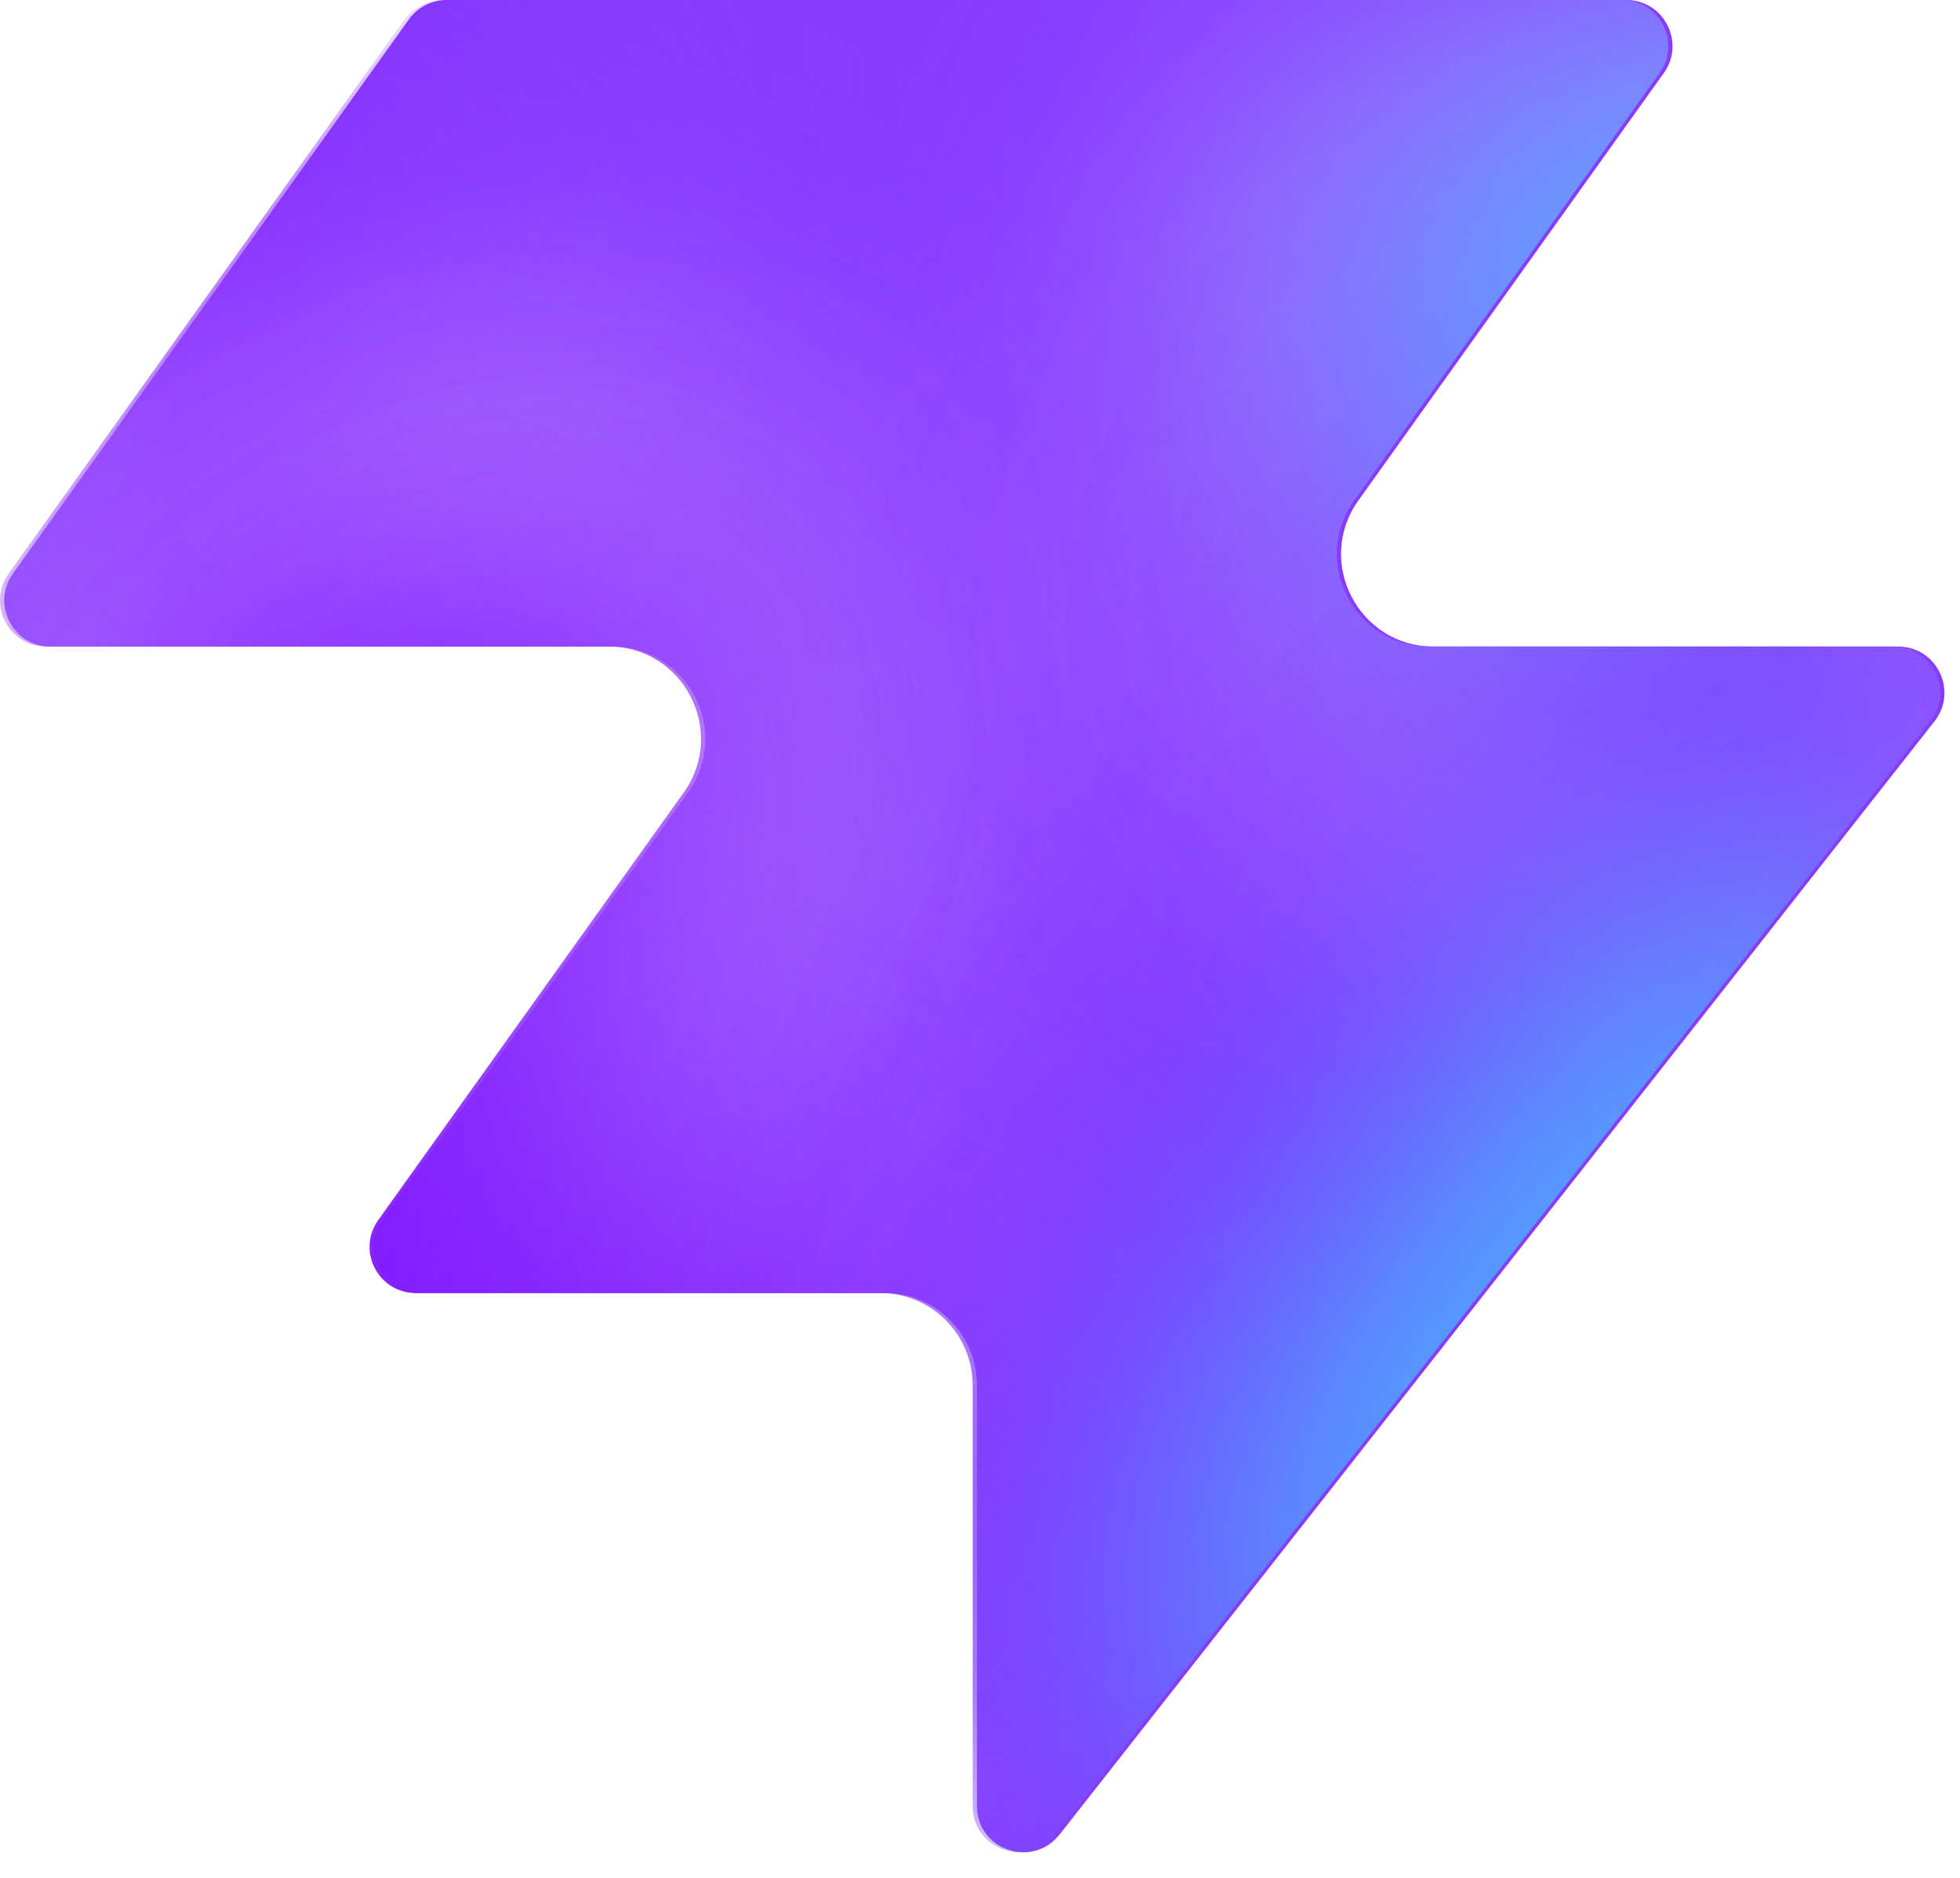
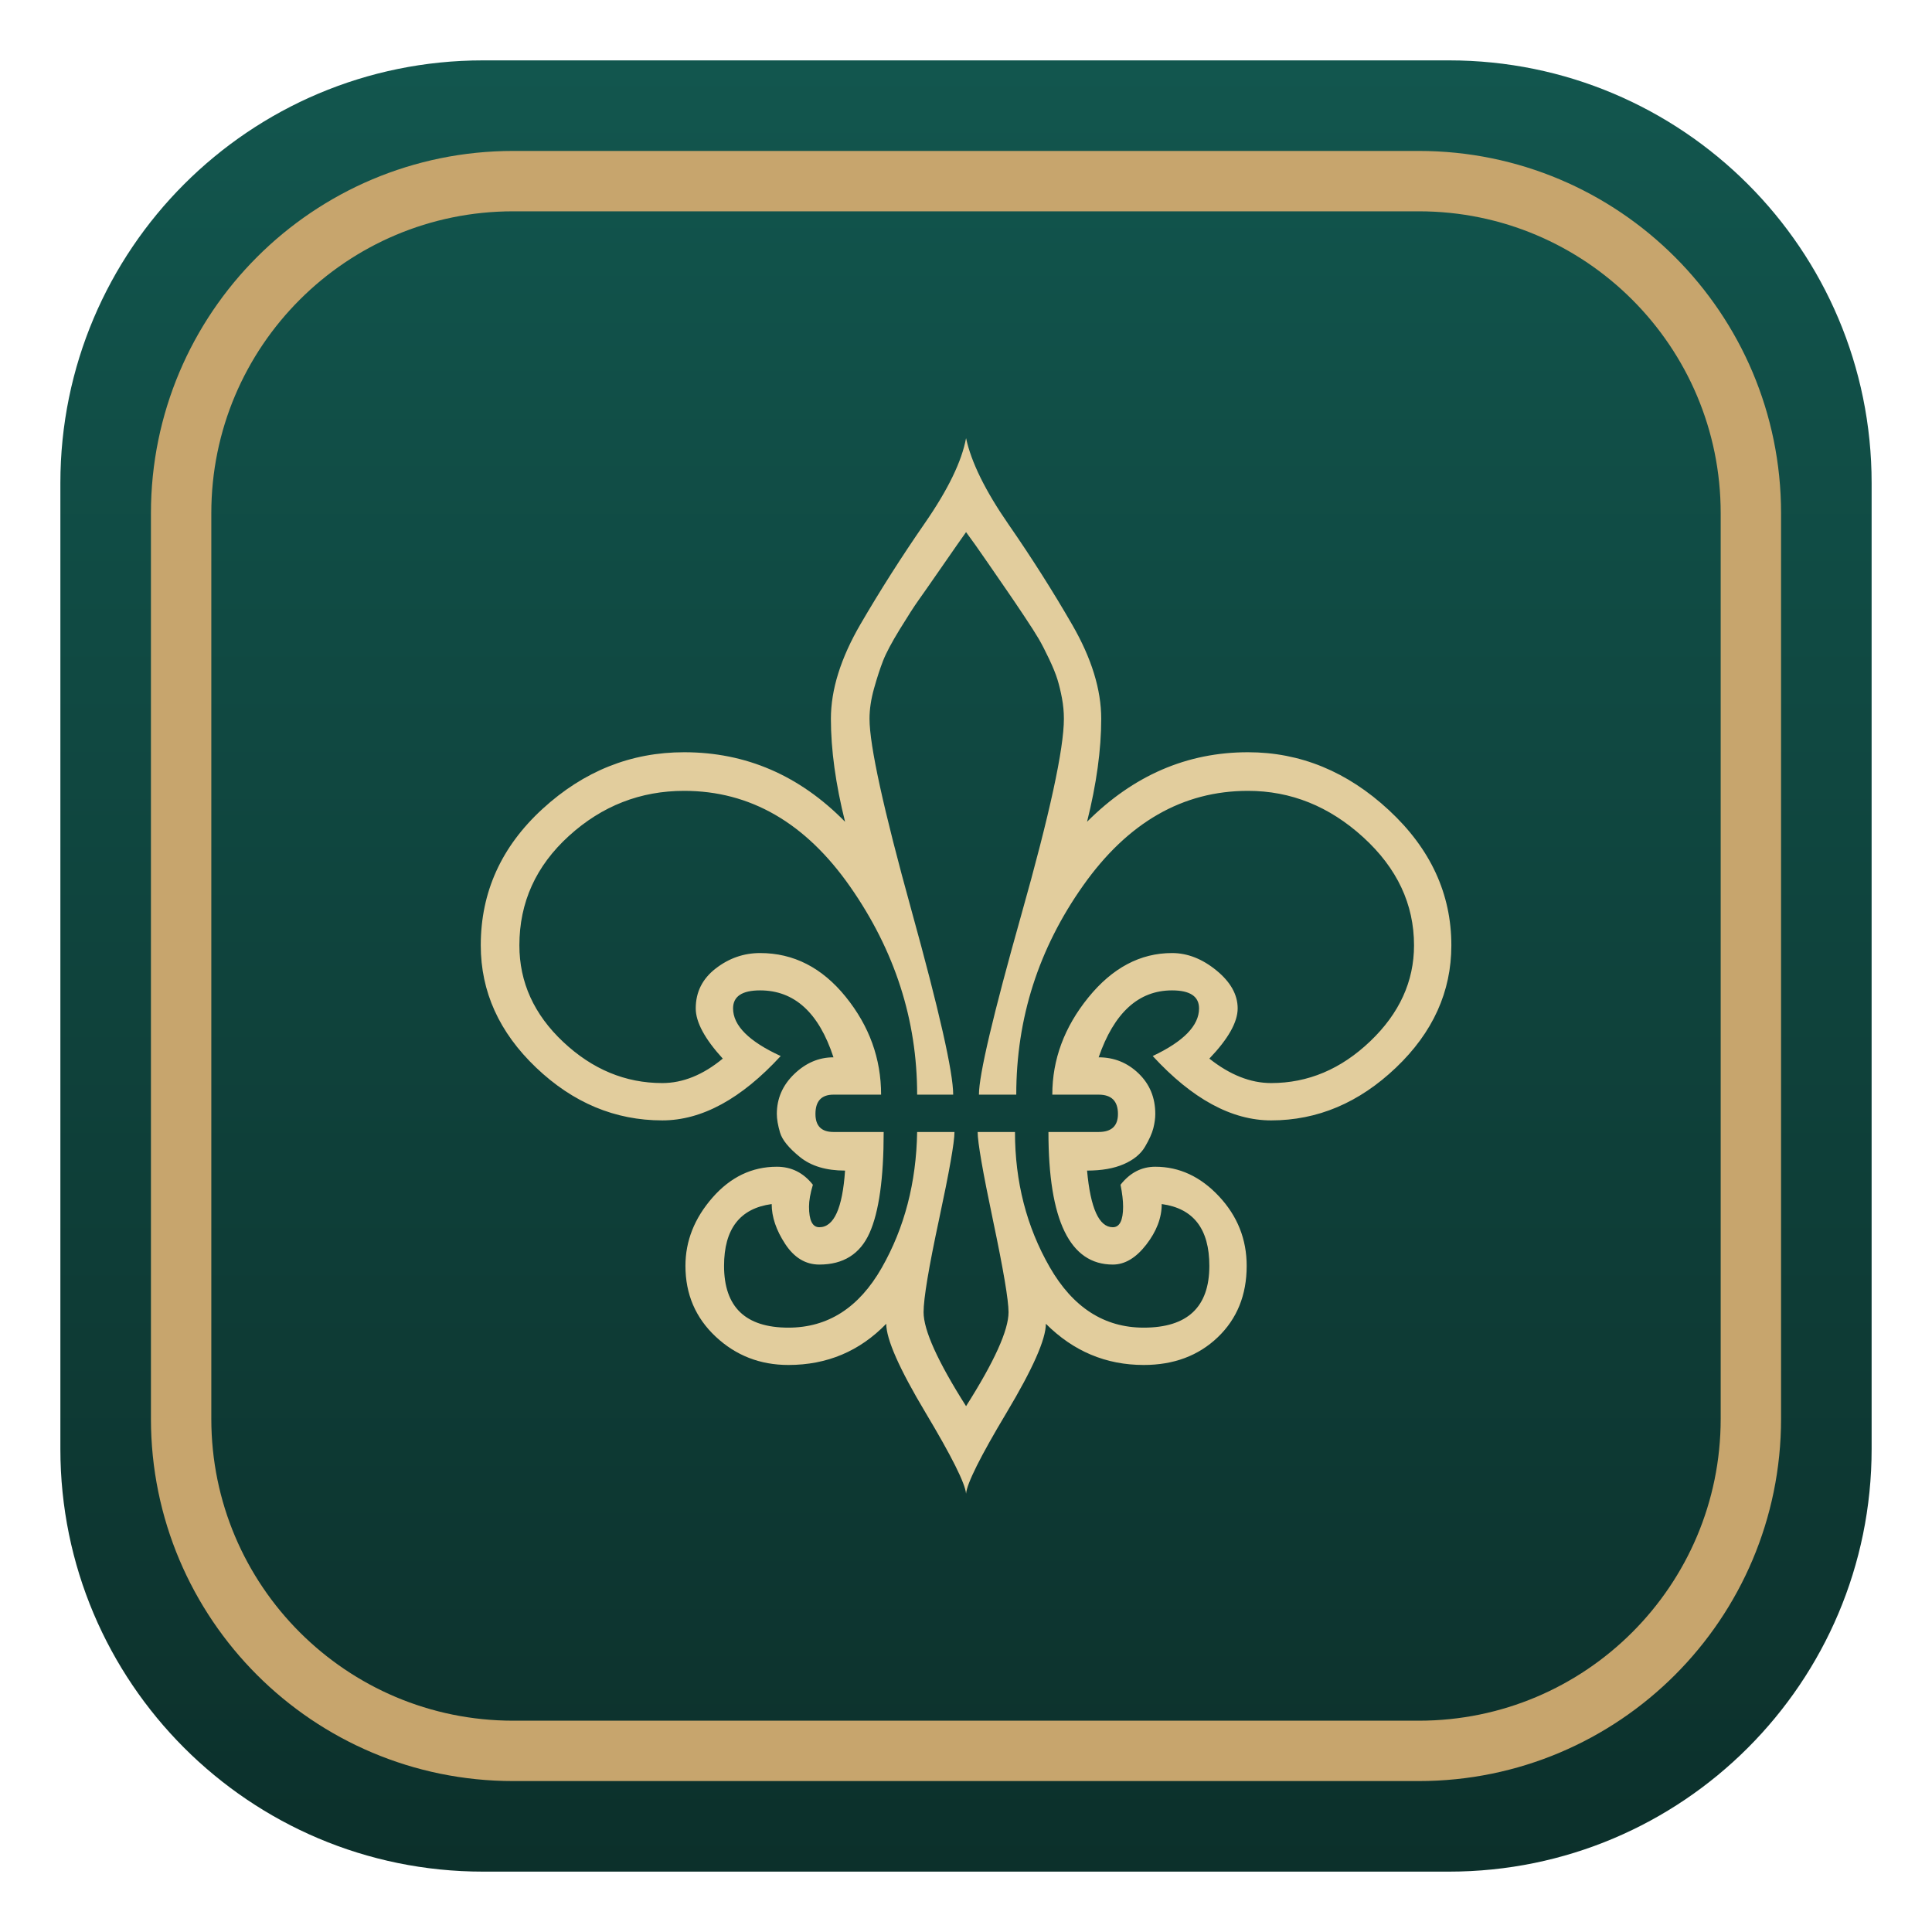
- <svg xmlns="http://www.w3.org/2000/svg" width="48" height="46" fill="none" viewBox="0 0 48 46">
-   <path fill="#863bff" d="M25.946 44.938c-.664.845-2.021.375-2.021-.698V33.937a2.26 2.26 0 0 0-2.262-2.262H10.287c-.92 0-1.456-1.04-.92-1.788l7.48-10.471c1.07-1.497 0-3.578-1.842-3.578H1.237c-.92 0-1.456-1.04-.92-1.788L10.013.474c.214-.297.556-.474.92-.474h28.894c.92 0 1.456 1.04.92 1.788l-7.48 10.471c-1.07 1.498 0 3.579 1.842 3.579h11.377c.943 0 1.473 1.088.89 1.83L25.947 44.94z" style="fill:#863bff;fill:color(display-p3 .525 .23 1);fill-opacity:1" />
-   <mask id="a" width="48" height="46" x="0" y="0" maskUnits="userSpaceOnUse" style="mask-type:alpha">
-     <path fill="#000" d="M25.842 44.938c-.664.844-2.021.375-2.021-.698V33.937a2.26 2.26 0 0 0-2.262-2.262H10.183c-.92 0-1.456-1.04-.92-1.788l7.48-10.471c1.07-1.498 0-3.579-1.842-3.579H1.133c-.92 0-1.456-1.04-.92-1.787L9.91.473c.214-.297.556-.474.92-.474h28.894c.92 0 1.456 1.04.92 1.788l-7.48 10.471c-1.07 1.498 0 3.578 1.842 3.578h11.377c.943 0 1.473 1.088.89 1.832L25.843 44.94z" style="fill:#000;fill-opacity:1" />
-   </mask>
-   <g mask="url(#a)">
-     <g filter="url(#b)">
-       <ellipse cx="5.508" cy="14.704" fill="#ede6ff" rx="5.508" ry="14.704" style="fill:#ede6ff;fill:color(display-p3 .927 .903 1);fill-opacity:1" transform="matrix(.00324 1 1 -.00324 -4.47 31.516)" />
-     </g>
-     <g filter="url(#c)">
-       <ellipse cx="10.399" cy="29.851" fill="#ede6ff" rx="10.399" ry="29.851" style="fill:#ede6ff;fill:color(display-p3 .927 .903 1);fill-opacity:1" transform="matrix(.00324 1 1 -.00324 -39.328 7.883)" />
-     </g>
-     <g filter="url(#d)">
-       <ellipse cx="5.508" cy="30.487" fill="#7e14ff" rx="5.508" ry="30.487" style="fill:#7e14ff;fill:color(display-p3 .492 .077 1);fill-opacity:1" transform="rotate(89.814 -25.913 -14.639)scale(1 -1)" />
-     </g>
-     <g filter="url(#e)">
-       <ellipse cx="5.508" cy="30.599" fill="#7e14ff" rx="5.508" ry="30.599" style="fill:#7e14ff;fill:color(display-p3 .492 .077 1);fill-opacity:1" transform="rotate(89.814 -32.644 -3.334)scale(1 -1)" />
-     </g>
-     <g filter="url(#f)">
-       <ellipse cx="5.508" cy="30.599" fill="#7e14ff" rx="5.508" ry="30.599" style="fill:#7e14ff;fill:color(display-p3 .492 .077 1);fill-opacity:1" transform="matrix(.00324 1 1 -.00324 -34.34 30.47)" />
-     </g>
-     <g filter="url(#g)">
-       <ellipse cx="14.072" cy="22.078" fill="#ede6ff" rx="14.072" ry="22.078" style="fill:#ede6ff;fill:color(display-p3 .927 .903 1);fill-opacity:1" transform="rotate(93.35 24.506 48.493)scale(-1 1)" />
-     </g>
-     <g filter="url(#h)">
-       <ellipse cx="3.47" cy="21.501" fill="#7e14ff" rx="3.47" ry="21.501" style="fill:#7e14ff;fill:color(display-p3 .492 .077 1);fill-opacity:1" transform="rotate(89.009 28.708 47.59)scale(-1 1)" />
-     </g>
-     <g filter="url(#i)">
-       <ellipse cx="3.47" cy="21.501" fill="#7e14ff" rx="3.47" ry="21.501" style="fill:#7e14ff;fill:color(display-p3 .492 .077 1);fill-opacity:1" transform="rotate(89.009 28.708 47.59)scale(-1 1)" />
-     </g>
-     <g filter="url(#j)">
-       <ellipse cx=".387" cy="8.972" fill="#7e14ff" rx="4.407" ry="29.108" style="fill:#7e14ff;fill:color(display-p3 .492 .077 1);fill-opacity:1" transform="rotate(39.51 .387 8.972)" />
-     </g>
-     <g filter="url(#k)">
-       <ellipse cx="47.523" cy="-6.092" fill="#7e14ff" rx="4.407" ry="29.108" style="fill:#7e14ff;fill:color(display-p3 .492 .077 1);fill-opacity:1" transform="rotate(37.892 47.523 -6.092)" />
-     </g>
-     <g filter="url(#l)">
-       <ellipse cx="41.412" cy="6.333" fill="#47bfff" rx="5.971" ry="9.665" style="fill:#47bfff;fill:color(display-p3 .28 .748 1);fill-opacity:1" transform="rotate(37.892 41.412 6.333)" />
-     </g>
-     <g filter="url(#m)">
-       <ellipse cx="-1.879" cy="38.332" fill="#7e14ff" rx="4.407" ry="29.108" style="fill:#7e14ff;fill:color(display-p3 .492 .077 1);fill-opacity:1" transform="rotate(37.892 -1.88 38.332)" />
-     </g>
-     <g filter="url(#n)">
-       <ellipse cx="-1.879" cy="38.332" fill="#7e14ff" rx="4.407" ry="29.108" style="fill:#7e14ff;fill:color(display-p3 .492 .077 1);fill-opacity:1" transform="rotate(37.892 -1.88 38.332)" />
-     </g>
-     <g filter="url(#o)">
-       <ellipse cx="35.651" cy="29.907" fill="#7e14ff" rx="4.407" ry="29.108" style="fill:#7e14ff;fill:color(display-p3 .492 .077 1);fill-opacity:1" transform="rotate(37.892 35.651 29.907)" />
-     </g>
-     <g filter="url(#p)">
-       <ellipse cx="38.418" cy="32.4" fill="#47bfff" rx="5.971" ry="15.297" style="fill:#47bfff;fill:color(display-p3 .28 .748 1);fill-opacity:1" transform="rotate(37.892 38.418 32.4)" />
+ <svg xmlns="http://www.w3.org/2000/svg" viewBox="0 0 64 64" width="64" height="64">
+   <defs>
+     <linearGradient id="bg" x1="0" y1="0" x2="0" y2="1">
+       <stop offset="0" stop-color="#12564E" />
+       <stop offset="1" stop-color="#0C302B" />
+     </linearGradient>
+   </defs>
+   <rect x="2" y="2" width="60" height="60" rx="14" fill="url(#bg)" />
+   <rect x="6" y="6" width="52" height="52" rx="11" fill="none" stroke="#C7A56D" stroke-width="2" />
+   <g transform="translate(9,9) scale(0.46)" fill="#E2CD9D">
+     <g transform="translate(12.09,74.56) scale(0.0927,-0.0927)">
+       <path d="M628 431Q689 431 737.5 386.0Q786 341 786 281Q786 227 743.0 186.0Q700 145 646 145Q600 145 554 195Q590 212 590 232Q590 246 569 246Q530 246 512 194Q530 194 543.0 181.5Q556 169 556 150Q556 145 554.5 139.0Q553 133 548.0 124.5Q543 116 531.5 111.0Q520 106 503 106Q507 62 523 62Q531 62 531 78Q531 85 529 95Q540 109 556 109Q584 109 605.5 86.0Q627 63 627 32Q627 -2 604.5 -23.5Q582 -45 547 -45Q503 -45 471 -13Q471 -31 440.5 -82.0Q410 -133 409 -145Q408 -133 377.5 -82.0Q347 -31 347 -13Q316 -45 271 -45Q238 -45 214.5 -23.0Q191 -1 191 32Q191 61 212.0 85.0Q233 109 262 109Q279 109 290 95Q287 85 287 78Q287 62 295 62Q312 62 315 106Q293 106 280.0 116.5Q267 127 264.5 135.5Q262 144 262 150Q262 168 275.5 181.0Q289 194 306 194Q289 246 249 246Q228 246 228 232Q228 212 265 195Q219 145 173 145Q118 145 75.0 186.0Q32 227 32 281Q32 343 80.0 387.0Q128 431 190 431Q262 431 315 377Q304 421 304 457Q304 491 327.0 530.5Q350 570 377.0 609.0Q404 648 409 675Q415 647 442.0 608.0Q469 569 491.5 530.0Q514 491 514 457Q514 421 503 377Q557 431 628 431ZM646 174Q689 174 723.0 206.5Q757 239 757 281Q757 329 717.5 365.0Q678 401 628 401Q552 401 500.0 327.5Q448 254 448 165H419Q419 188 452.0 305.0Q485 422 485 457Q485 465 483.5 473.0Q482 481 480.0 487.5Q478 494 473.5 503.5Q469 513 465.5 519.0Q462 525 454.0 537.0Q446 549 441.5 555.5Q437 562 426.0 578.0Q415 594 409 602Q404 595 390.5 575.5Q377 556 372.0 549.0Q367 542 357.5 526.5Q348 511 344.5 502.0Q341 493 337.5 480.5Q334 468 334 457Q334 426 366.5 308.5Q399 191 399 165H371Q371 252 319.0 326.5Q267 401 190 401Q139 401 100.5 366.0Q62 331 62 281Q62 238 96.0 206.0Q130 174 173 174Q197 174 220 193Q199 216 199 232Q199 251 214.5 263.0Q230 275 249 275Q288 275 315.5 241.0Q343 207 343 165H306Q292 165 292 150Q292 136 306 136H345Q345 82 334.0 57.5Q323 33 295 33Q279 33 268.5 49.0Q258 65 258 80Q221 75 221 32Q221 -16 271 -16Q317 -16 343.5 30.5Q370 77 371 136H400Q400 124 388.0 68.0Q376 12 376 -4Q376 -25 409 -77Q442 -25 442 -4Q442 10 430.0 67.0Q418 124 418 136H447Q447 78 474.0 31.0Q501 -16 547 -16Q598 -16 598 32Q598 75 561 80Q561 64 549.0 48.5Q537 33 523 33Q473 33 473 136H512Q527 136 527 150Q527 165 512 165H476Q476 206 504.0 240.5Q532 275 569 275Q587 275 603.5 261.5Q620 248 620.0 232.0Q620 216 598 193Q622 174 646 174Z" />
    </g>
  </g>
-   <defs>
-     <filter id="b" width="60.045" height="41.654" x="-19.77" y="16.149" color-interpolation-filters="sRGB" filterUnits="userSpaceOnUse">
-       <feFlood flood-opacity="0" result="BackgroundImageFix" />
-       <feBlend in="SourceGraphic" in2="BackgroundImageFix" result="shape" />
-       <feGaussianBlur result="effect1_foregroundBlur_2002_17158" stdDeviation="7.659" />
-     </filter>
-     <filter id="c" width="90.34" height="51.437" x="-54.613" y="-7.533" color-interpolation-filters="sRGB" filterUnits="userSpaceOnUse">
-       <feFlood flood-opacity="0" result="BackgroundImageFix" />
-       <feBlend in="SourceGraphic" in2="BackgroundImageFix" result="shape" />
-       <feGaussianBlur result="effect1_foregroundBlur_2002_17158" stdDeviation="7.659" />
-     </filter>
-     <filter id="d" width="79.355" height="29.4" x="-49.64" y="2.03" color-interpolation-filters="sRGB" filterUnits="userSpaceOnUse">
-       <feFlood flood-opacity="0" result="BackgroundImageFix" />
-       <feBlend in="SourceGraphic" in2="BackgroundImageFix" result="shape" />
-       <feGaussianBlur result="effect1_foregroundBlur_2002_17158" stdDeviation="4.596" />
-     </filter>
-     <filter id="e" width="79.579" height="29.4" x="-45.045" y="20.029" color-interpolation-filters="sRGB" filterUnits="userSpaceOnUse">
-       <feFlood flood-opacity="0" result="BackgroundImageFix" />
-       <feBlend in="SourceGraphic" in2="BackgroundImageFix" result="shape" />
-       <feGaussianBlur result="effect1_foregroundBlur_2002_17158" stdDeviation="4.596" />
-     </filter>
-     <filter id="f" width="79.579" height="29.4" x="-43.513" y="21.178" color-interpolation-filters="sRGB" filterUnits="userSpaceOnUse">
-       <feFlood flood-opacity="0" result="BackgroundImageFix" />
-       <feBlend in="SourceGraphic" in2="BackgroundImageFix" result="shape" />
-       <feGaussianBlur result="effect1_foregroundBlur_2002_17158" stdDeviation="4.596" />
-     </filter>
-     <filter id="g" width="74.749" height="58.852" x="15.756" y="-17.901" color-interpolation-filters="sRGB" filterUnits="userSpaceOnUse">
-       <feFlood flood-opacity="0" result="BackgroundImageFix" />
-       <feBlend in="SourceGraphic" in2="BackgroundImageFix" result="shape" />
-       <feGaussianBlur result="effect1_foregroundBlur_2002_17158" stdDeviation="7.659" />
-     </filter>
-     <filter id="h" width="61.377" height="25.362" x="23.548" y="2.284" color-interpolation-filters="sRGB" filterUnits="userSpaceOnUse">
-       <feFlood flood-opacity="0" result="BackgroundImageFix" />
-       <feBlend in="SourceGraphic" in2="BackgroundImageFix" result="shape" />
-       <feGaussianBlur result="effect1_foregroundBlur_2002_17158" stdDeviation="4.596" />
-     </filter>
-     <filter id="i" width="61.377" height="25.362" x="23.548" y="2.284" color-interpolation-filters="sRGB" filterUnits="userSpaceOnUse">
-       <feFlood flood-opacity="0" result="BackgroundImageFix" />
-       <feBlend in="SourceGraphic" in2="BackgroundImageFix" result="shape" />
-       <feGaussianBlur result="effect1_foregroundBlur_2002_17158" stdDeviation="4.596" />
-     </filter>
-     <filter id="j" width="56.045" height="63.649" x="-27.636" y="-22.853" color-interpolation-filters="sRGB" filterUnits="userSpaceOnUse">
-       <feFlood flood-opacity="0" result="BackgroundImageFix" />
-       <feBlend in="SourceGraphic" in2="BackgroundImageFix" result="shape" />
-       <feGaussianBlur result="effect1_foregroundBlur_2002_17158" stdDeviation="4.596" />
-     </filter>
-     <filter id="k" width="54.814" height="64.646" x="20.116" y="-38.415" color-interpolation-filters="sRGB" filterUnits="userSpaceOnUse">
-       <feFlood flood-opacity="0" result="BackgroundImageFix" />
-       <feBlend in="SourceGraphic" in2="BackgroundImageFix" result="shape" />
-       <feGaussianBlur result="effect1_foregroundBlur_2002_17158" stdDeviation="4.596" />
-     </filter>
-     <filter id="l" width="33.541" height="35.313" x="24.641" y="-11.323" color-interpolation-filters="sRGB" filterUnits="userSpaceOnUse">
-       <feFlood flood-opacity="0" result="BackgroundImageFix" />
-       <feBlend in="SourceGraphic" in2="BackgroundImageFix" result="shape" />
-       <feGaussianBlur result="effect1_foregroundBlur_2002_17158" stdDeviation="4.596" />
-     </filter>
-     <filter id="m" width="54.814" height="64.646" x="-29.286" y="6.009" color-interpolation-filters="sRGB" filterUnits="userSpaceOnUse">
-       <feFlood flood-opacity="0" result="BackgroundImageFix" />
-       <feBlend in="SourceGraphic" in2="BackgroundImageFix" result="shape" />
-       <feGaussianBlur result="effect1_foregroundBlur_2002_17158" stdDeviation="4.596" />
-     </filter>
-     <filter id="n" width="54.814" height="64.646" x="-29.286" y="6.009" color-interpolation-filters="sRGB" filterUnits="userSpaceOnUse">
-       <feFlood flood-opacity="0" result="BackgroundImageFix" />
-       <feBlend in="SourceGraphic" in2="BackgroundImageFix" result="shape" />
-       <feGaussianBlur result="effect1_foregroundBlur_2002_17158" stdDeviation="4.596" />
-     </filter>
-     <filter id="o" width="54.814" height="64.646" x="8.244" y="-2.416" color-interpolation-filters="sRGB" filterUnits="userSpaceOnUse">
-       <feFlood flood-opacity="0" result="BackgroundImageFix" />
-       <feBlend in="SourceGraphic" in2="BackgroundImageFix" result="shape" />
-       <feGaussianBlur result="effect1_foregroundBlur_2002_17158" stdDeviation="4.596" />
-     </filter>
-     <filter id="p" width="39.409" height="43.623" x="18.713" y="10.588" color-interpolation-filters="sRGB" filterUnits="userSpaceOnUse">
-       <feFlood flood-opacity="0" result="BackgroundImageFix" />
-       <feBlend in="SourceGraphic" in2="BackgroundImageFix" result="shape" />
-       <feGaussianBlur result="effect1_foregroundBlur_2002_17158" stdDeviation="4.596" />
-     </filter>
-   </defs>
</svg>
